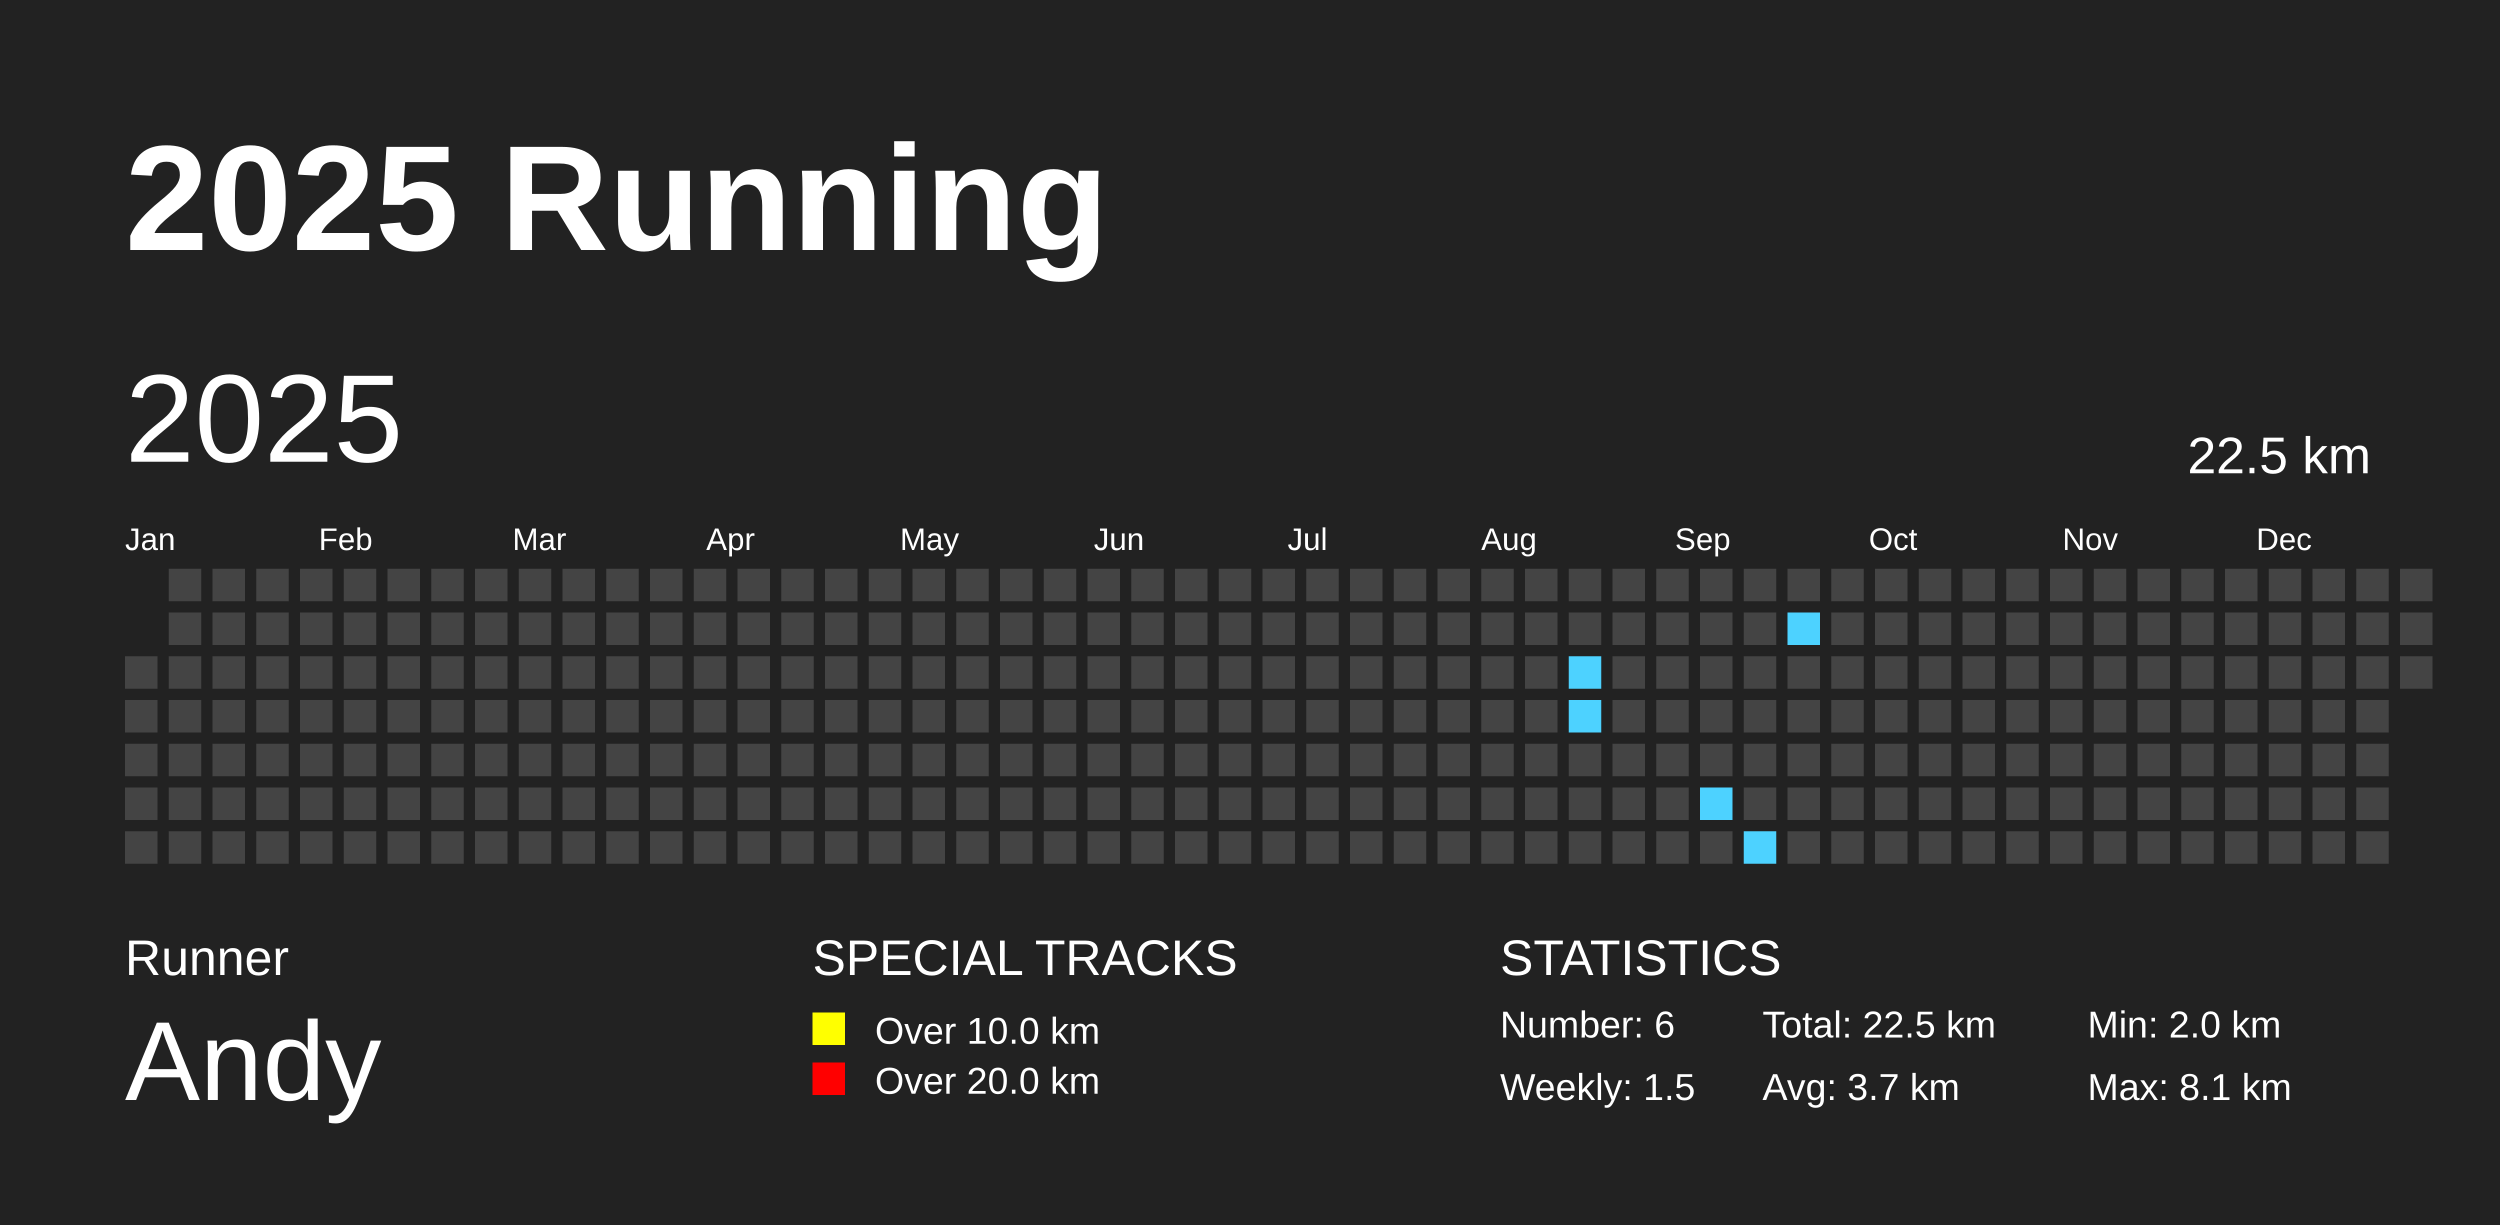
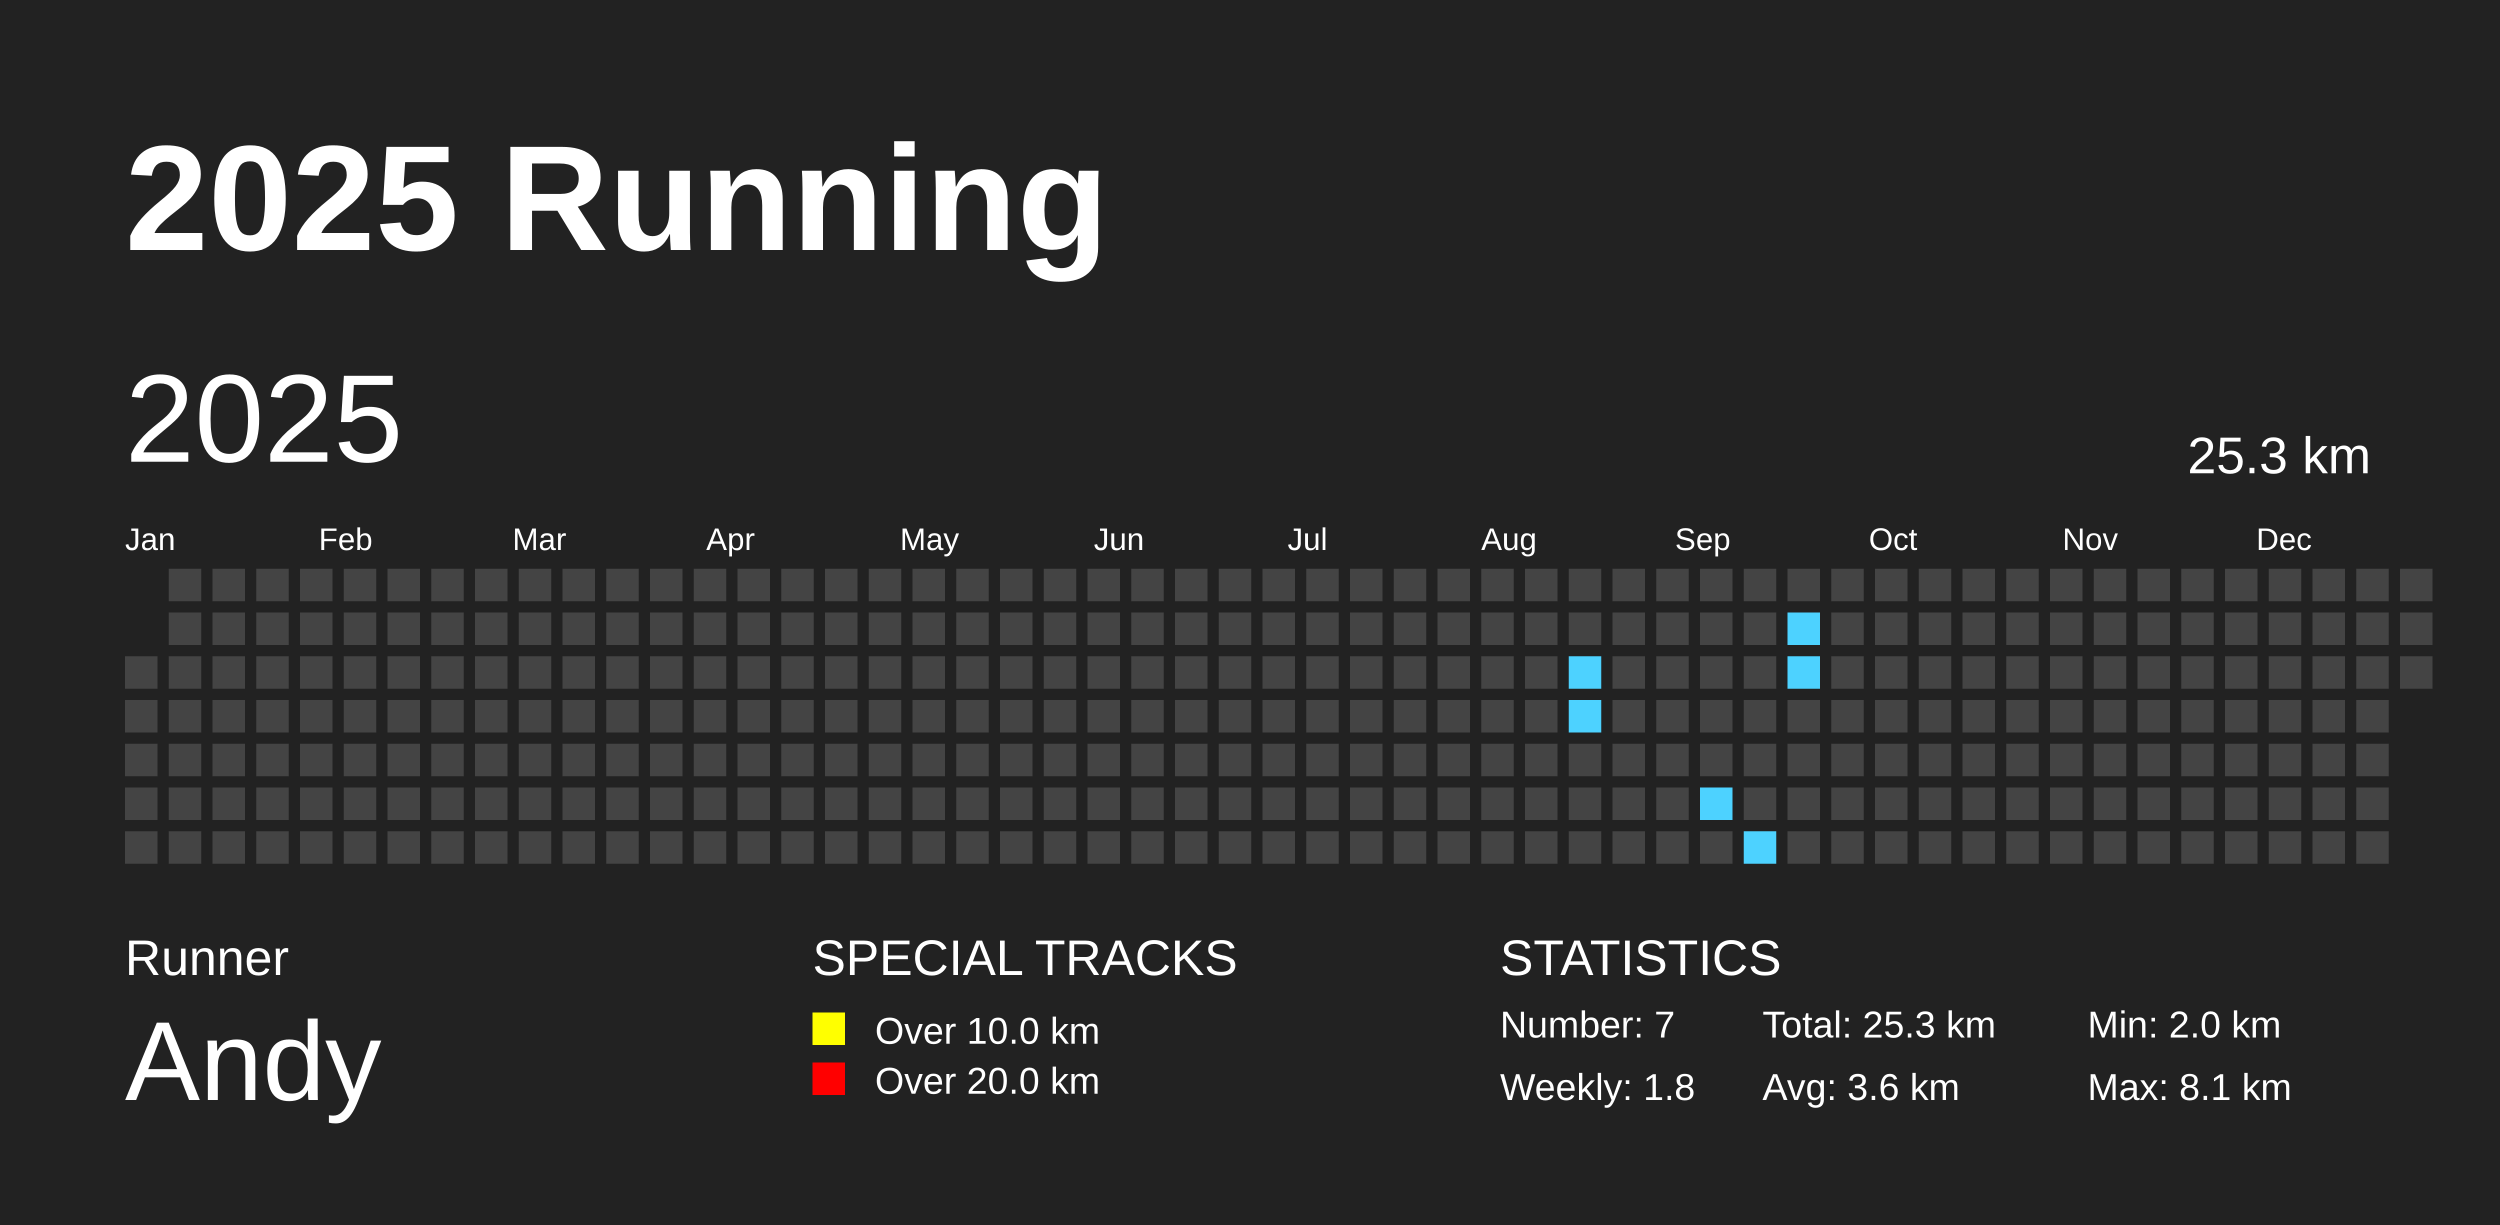
<svg xmlns="http://www.w3.org/2000/svg" baseProfile="full" height="98mm" version="1.1" viewBox="0,0,200,98" width="200mm">
  <defs />
  <rect fill="#222222" height="98" width="200" x="0" y="0" />
  <text fill="#FFFFFF" style="font-size:12px; font-family:Arial; font-weight:bold;" x="10" y="20">2025 Running</text>
  <text fill="#FFFFFF" style="font-size:4px; font-family:Arial" x="10" y="78">Runner</text>
  <text fill="#FFFFFF" style="font-size:9px; font-family:Arial" x="10" y="88">Andy</text>
  <text fill="#FFFFFF" style="font-size:4px; font-family:Arial" x="65" y="78">SPECIAL TRACKS</text>
  <rect fill="yellow" height="2.6" width="2.6" x="65" y="81" />
  <text fill="#FFFFFF" style="font-size:3px; font-family:Arial" x="70" y="83.5">Over 10.0 km</text>
  <rect fill="red" height="2.6" width="2.6" x="65" y="85" />
  <text fill="#FFFFFF" style="font-size:3px; font-family:Arial" x="70" y="87.5">Over 20.0 km</text>
  <text fill="#FFFFFF" style="font-size:4px; font-family:Arial" x="120" y="78">STATISTICS</text>
-   <text fill="#FFFFFF" style="font-size:3px; font-family:Arial" x="120" y="83">Number: 6</text>
-   <text fill="#FFFFFF" style="font-size:3px; font-family:Arial" x="120" y="88">Weekly: 1.5</text>
-   <text fill="#FFFFFF" style="font-size:3px; font-family:Arial" x="141" y="83">Total: 22.5 km</text>
-   <text fill="#FFFFFF" style="font-size:3px; font-family:Arial" x="141" y="88">Avg: 3.7 km</text>
+   <text fill="#FFFFFF" style="font-size:3px; font-family:Arial" x="120" y="83">Number: 7</text>
+   <text fill="#FFFFFF" style="font-size:3px; font-family:Arial" x="120" y="88">Weekly: 1.8</text>
+   <text fill="#FFFFFF" style="font-size:3px; font-family:Arial" x="141" y="83">Total: 25.3 km</text>
+   <text fill="#FFFFFF" style="font-size:3px; font-family:Arial" x="141" y="88">Avg: 3.6 km</text>
  <text fill="#FFFFFF" style="font-size:3px; font-family:Arial" x="167" y="83">Min: 2.0 km</text>
  <text fill="#FFFFFF" style="font-size:3px; font-family:Arial" x="167" y="88">Max: 8.1 km</text>
  <text dominant-baseline="hanging" fill="#FFFFFF" style="font-size:10.0px; font-family:Arial;" x="10" y="30">2025</text>
-   <text dominant-baseline="hanging" fill="#FFFFFF" style="font-size:4.125px; font-family:Arial;" x="175" y="35">22.5 km</text>
+   <text dominant-baseline="hanging" fill="#FFFFFF" style="font-size:4.125px; font-family:Arial;" x="175" y="35">25.3 km</text>
  <text fill="#FFFFFF" style="font-size:2.5px; font-family:Arial" x="10.0" y="44">Jan</text>
  <text fill="#FFFFFF" style="font-size:2.5px; font-family:Arial" x="25.5" y="44">Feb</text>
  <text fill="#FFFFFF" style="font-size:2.5px; font-family:Arial" x="41.0" y="44">Mar</text>
  <text fill="#FFFFFF" style="font-size:2.5px; font-family:Arial" x="56.5" y="44">Apr</text>
  <text fill="#FFFFFF" style="font-size:2.5px; font-family:Arial" x="72.0" y="44">May</text>
  <text fill="#FFFFFF" style="font-size:2.5px; font-family:Arial" x="87.5" y="44">Jun</text>
  <text fill="#FFFFFF" style="font-size:2.5px; font-family:Arial" x="103.0" y="44">Jul</text>
  <text fill="#FFFFFF" style="font-size:2.5px; font-family:Arial" x="118.5" y="44">Aug</text>
  <text fill="#FFFFFF" style="font-size:2.5px; font-family:Arial" x="134.0" y="44">Sep</text>
  <text fill="#FFFFFF" style="font-size:2.5px; font-family:Arial" x="149.5" y="44">Oct</text>
  <text fill="#FFFFFF" style="font-size:2.5px; font-family:Arial" x="165.0" y="44">Nov</text>
  <text fill="#FFFFFF" style="font-size:2.5px; font-family:Arial" x="180.5" y="44">Dec</text>
  <rect fill="#444444" height="2.6" width="2.6" x="10.0" y="52.5" />
  <rect fill="#444444" height="2.6" width="2.6" x="10.0" y="56.0" />
  <rect fill="#444444" height="2.6" width="2.6" x="10.0" y="59.5" />
  <rect fill="#444444" height="2.6" width="2.6" x="10.0" y="63.0" />
  <rect fill="#444444" height="2.6" width="2.6" x="10.0" y="66.5" />
  <rect fill="#444444" height="2.6" width="2.6" x="13.5" y="45.5" />
  <rect fill="#444444" height="2.6" width="2.6" x="13.5" y="49.0" />
  <rect fill="#444444" height="2.6" width="2.6" x="13.5" y="52.5" />
  <rect fill="#444444" height="2.6" width="2.6" x="13.5" y="56.0" />
  <rect fill="#444444" height="2.6" width="2.6" x="13.5" y="59.5" />
  <rect fill="#444444" height="2.6" width="2.6" x="13.5" y="63.0" />
  <rect fill="#444444" height="2.6" width="2.6" x="13.5" y="66.5" />
  <rect fill="#444444" height="2.6" width="2.6" x="17.0" y="45.5" />
  <rect fill="#444444" height="2.6" width="2.6" x="17.0" y="49.0" />
  <rect fill="#444444" height="2.6" width="2.6" x="17.0" y="52.5" />
  <rect fill="#444444" height="2.6" width="2.6" x="17.0" y="56.0" />
  <rect fill="#444444" height="2.6" width="2.6" x="17.0" y="59.5" />
  <rect fill="#444444" height="2.6" width="2.6" x="17.0" y="63.0" />
  <rect fill="#444444" height="2.6" width="2.6" x="17.0" y="66.5" />
  <rect fill="#444444" height="2.6" width="2.6" x="20.5" y="45.5" />
  <rect fill="#444444" height="2.6" width="2.6" x="20.5" y="49.0" />
  <rect fill="#444444" height="2.6" width="2.6" x="20.5" y="52.5" />
  <rect fill="#444444" height="2.6" width="2.6" x="20.5" y="56.0" />
  <rect fill="#444444" height="2.6" width="2.6" x="20.5" y="59.5" />
  <rect fill="#444444" height="2.6" width="2.6" x="20.5" y="63.0" />
  <rect fill="#444444" height="2.6" width="2.6" x="20.5" y="66.5" />
  <rect fill="#444444" height="2.6" width="2.6" x="24.0" y="45.5" />
  <rect fill="#444444" height="2.6" width="2.6" x="24.0" y="49.0" />
  <rect fill="#444444" height="2.6" width="2.6" x="24.0" y="52.5" />
  <rect fill="#444444" height="2.6" width="2.6" x="24.0" y="56.0" />
  <rect fill="#444444" height="2.6" width="2.6" x="24.0" y="59.5" />
  <rect fill="#444444" height="2.6" width="2.6" x="24.0" y="63.0" />
  <rect fill="#444444" height="2.6" width="2.6" x="24.0" y="66.5" />
  <rect fill="#444444" height="2.6" width="2.6" x="27.5" y="45.5" />
  <rect fill="#444444" height="2.6" width="2.6" x="27.5" y="49.0" />
  <rect fill="#444444" height="2.6" width="2.6" x="27.5" y="52.5" />
  <rect fill="#444444" height="2.6" width="2.6" x="27.5" y="56.0" />
  <rect fill="#444444" height="2.6" width="2.6" x="27.5" y="59.5" />
  <rect fill="#444444" height="2.6" width="2.6" x="27.5" y="63.0" />
  <rect fill="#444444" height="2.6" width="2.6" x="27.5" y="66.5" />
  <rect fill="#444444" height="2.6" width="2.6" x="31.0" y="45.5" />
  <rect fill="#444444" height="2.6" width="2.6" x="31.0" y="49.0" />
  <rect fill="#444444" height="2.6" width="2.6" x="31.0" y="52.5" />
  <rect fill="#444444" height="2.6" width="2.6" x="31.0" y="56.0" />
  <rect fill="#444444" height="2.6" width="2.6" x="31.0" y="59.5" />
  <rect fill="#444444" height="2.6" width="2.6" x="31.0" y="63.0" />
  <rect fill="#444444" height="2.6" width="2.6" x="31.0" y="66.5" />
  <rect fill="#444444" height="2.6" width="2.6" x="34.5" y="45.5" />
  <rect fill="#444444" height="2.6" width="2.6" x="34.5" y="49.0" />
  <rect fill="#444444" height="2.6" width="2.6" x="34.5" y="52.5" />
  <rect fill="#444444" height="2.6" width="2.6" x="34.5" y="56.0" />
  <rect fill="#444444" height="2.6" width="2.6" x="34.5" y="59.5" />
  <rect fill="#444444" height="2.6" width="2.6" x="34.5" y="63.0" />
  <rect fill="#444444" height="2.6" width="2.6" x="34.5" y="66.5" />
  <rect fill="#444444" height="2.6" width="2.6" x="38.0" y="45.5" />
  <rect fill="#444444" height="2.6" width="2.6" x="38.0" y="49.0" />
  <rect fill="#444444" height="2.6" width="2.6" x="38.0" y="52.5" />
  <rect fill="#444444" height="2.6" width="2.6" x="38.0" y="56.0" />
  <rect fill="#444444" height="2.6" width="2.6" x="38.0" y="59.5" />
  <rect fill="#444444" height="2.6" width="2.6" x="38.0" y="63.0" />
  <rect fill="#444444" height="2.6" width="2.6" x="38.0" y="66.5" />
  <rect fill="#444444" height="2.6" width="2.6" x="41.5" y="45.5" />
  <rect fill="#444444" height="2.6" width="2.6" x="41.5" y="49.0" />
  <rect fill="#444444" height="2.6" width="2.6" x="41.5" y="52.5" />
  <rect fill="#444444" height="2.6" width="2.6" x="41.5" y="56.0" />
  <rect fill="#444444" height="2.6" width="2.6" x="41.5" y="59.5" />
  <rect fill="#444444" height="2.6" width="2.6" x="41.5" y="63.0" />
  <rect fill="#444444" height="2.6" width="2.6" x="41.5" y="66.5" />
  <rect fill="#444444" height="2.6" width="2.6" x="45.0" y="45.5" />
  <rect fill="#444444" height="2.6" width="2.6" x="45.0" y="49.0" />
  <rect fill="#444444" height="2.6" width="2.6" x="45.0" y="52.5" />
  <rect fill="#444444" height="2.6" width="2.6" x="45.0" y="56.0" />
  <rect fill="#444444" height="2.6" width="2.6" x="45.0" y="59.5" />
  <rect fill="#444444" height="2.6" width="2.6" x="45.0" y="63.0" />
  <rect fill="#444444" height="2.6" width="2.6" x="45.0" y="66.5" />
  <rect fill="#444444" height="2.6" width="2.6" x="48.5" y="45.5" />
  <rect fill="#444444" height="2.6" width="2.6" x="48.5" y="49.0" />
  <rect fill="#444444" height="2.6" width="2.6" x="48.5" y="52.5" />
  <rect fill="#444444" height="2.6" width="2.6" x="48.5" y="56.0" />
  <rect fill="#444444" height="2.6" width="2.6" x="48.5" y="59.5" />
  <rect fill="#444444" height="2.6" width="2.6" x="48.5" y="63.0" />
  <rect fill="#444444" height="2.6" width="2.6" x="48.5" y="66.5" />
  <rect fill="#444444" height="2.6" width="2.6" x="52.0" y="45.5" />
  <rect fill="#444444" height="2.6" width="2.6" x="52.0" y="49.0" />
  <rect fill="#444444" height="2.6" width="2.6" x="52.0" y="52.5" />
  <rect fill="#444444" height="2.6" width="2.6" x="52.0" y="56.0" />
  <rect fill="#444444" height="2.6" width="2.6" x="52.0" y="59.5" />
  <rect fill="#444444" height="2.6" width="2.6" x="52.0" y="63.0" />
  <rect fill="#444444" height="2.6" width="2.6" x="52.0" y="66.5" />
  <rect fill="#444444" height="2.6" width="2.6" x="55.5" y="45.5" />
  <rect fill="#444444" height="2.6" width="2.6" x="55.5" y="49.0" />
  <rect fill="#444444" height="2.6" width="2.6" x="55.5" y="52.5" />
  <rect fill="#444444" height="2.6" width="2.6" x="55.5" y="56.0" />
  <rect fill="#444444" height="2.6" width="2.6" x="55.5" y="59.5" />
  <rect fill="#444444" height="2.6" width="2.6" x="55.5" y="63.0" />
  <rect fill="#444444" height="2.6" width="2.6" x="55.5" y="66.5" />
  <rect fill="#444444" height="2.6" width="2.6" x="59.0" y="45.5" />
  <rect fill="#444444" height="2.6" width="2.6" x="59.0" y="49.0" />
  <rect fill="#444444" height="2.6" width="2.6" x="59.0" y="52.5" />
  <rect fill="#444444" height="2.6" width="2.6" x="59.0" y="56.0" />
  <rect fill="#444444" height="2.6" width="2.6" x="59.0" y="59.5" />
  <rect fill="#444444" height="2.6" width="2.6" x="59.0" y="63.0" />
  <rect fill="#444444" height="2.6" width="2.6" x="59.0" y="66.5" />
  <rect fill="#444444" height="2.6" width="2.6" x="62.5" y="45.5" />
  <rect fill="#444444" height="2.6" width="2.6" x="62.5" y="49.0" />
  <rect fill="#444444" height="2.6" width="2.6" x="62.5" y="52.5" />
  <rect fill="#444444" height="2.6" width="2.6" x="62.5" y="56.0" />
  <rect fill="#444444" height="2.6" width="2.6" x="62.5" y="59.5" />
  <rect fill="#444444" height="2.6" width="2.6" x="62.5" y="63.0" />
  <rect fill="#444444" height="2.6" width="2.6" x="62.5" y="66.5" />
  <rect fill="#444444" height="2.6" width="2.6" x="66.0" y="45.5" />
  <rect fill="#444444" height="2.6" width="2.6" x="66.0" y="49.0" />
  <rect fill="#444444" height="2.6" width="2.6" x="66.0" y="52.5" />
  <rect fill="#444444" height="2.6" width="2.6" x="66.0" y="56.0" />
  <rect fill="#444444" height="2.6" width="2.6" x="66.0" y="59.5" />
  <rect fill="#444444" height="2.6" width="2.6" x="66.0" y="63.0" />
  <rect fill="#444444" height="2.6" width="2.6" x="66.0" y="66.5" />
  <rect fill="#444444" height="2.6" width="2.6" x="69.5" y="45.5" />
  <rect fill="#444444" height="2.6" width="2.6" x="69.5" y="49.0" />
  <rect fill="#444444" height="2.6" width="2.6" x="69.5" y="52.5" />
  <rect fill="#444444" height="2.6" width="2.6" x="69.5" y="56.0" />
  <rect fill="#444444" height="2.6" width="2.6" x="69.5" y="59.5" />
  <rect fill="#444444" height="2.6" width="2.6" x="69.5" y="63.0" />
  <rect fill="#444444" height="2.6" width="2.6" x="69.5" y="66.5" />
  <rect fill="#444444" height="2.6" width="2.6" x="73.0" y="45.5" />
  <rect fill="#444444" height="2.6" width="2.6" x="73.0" y="49.0" />
  <rect fill="#444444" height="2.6" width="2.6" x="73.0" y="52.5" />
  <rect fill="#444444" height="2.6" width="2.6" x="73.0" y="56.0" />
  <rect fill="#444444" height="2.6" width="2.6" x="73.0" y="59.5" />
  <rect fill="#444444" height="2.6" width="2.6" x="73.0" y="63.0" />
  <rect fill="#444444" height="2.6" width="2.6" x="73.0" y="66.5" />
  <rect fill="#444444" height="2.6" width="2.6" x="76.5" y="45.5" />
  <rect fill="#444444" height="2.6" width="2.6" x="76.5" y="49.0" />
  <rect fill="#444444" height="2.6" width="2.6" x="76.5" y="52.5" />
  <rect fill="#444444" height="2.6" width="2.6" x="76.5" y="56.0" />
  <rect fill="#444444" height="2.6" width="2.6" x="76.5" y="59.5" />
  <rect fill="#444444" height="2.6" width="2.6" x="76.5" y="63.0" />
  <rect fill="#444444" height="2.6" width="2.6" x="76.5" y="66.5" />
  <rect fill="#444444" height="2.6" width="2.6" x="80.0" y="45.5" />
  <rect fill="#444444" height="2.6" width="2.6" x="80.0" y="49.0" />
  <rect fill="#444444" height="2.6" width="2.6" x="80.0" y="52.5" />
  <rect fill="#444444" height="2.6" width="2.6" x="80.0" y="56.0" />
  <rect fill="#444444" height="2.6" width="2.6" x="80.0" y="59.5" />
  <rect fill="#444444" height="2.6" width="2.6" x="80.0" y="63.0" />
  <rect fill="#444444" height="2.6" width="2.6" x="80.0" y="66.5" />
  <rect fill="#444444" height="2.6" width="2.6" x="83.5" y="45.5" />
  <rect fill="#444444" height="2.6" width="2.6" x="83.5" y="49.0" />
  <rect fill="#444444" height="2.6" width="2.6" x="83.5" y="52.5" />
  <rect fill="#444444" height="2.6" width="2.6" x="83.5" y="56.0" />
  <rect fill="#444444" height="2.6" width="2.6" x="83.5" y="59.5" />
  <rect fill="#444444" height="2.6" width="2.6" x="83.5" y="63.0" />
  <rect fill="#444444" height="2.6" width="2.6" x="83.5" y="66.5" />
  <rect fill="#444444" height="2.6" width="2.6" x="87.0" y="45.5" />
  <rect fill="#444444" height="2.6" width="2.6" x="87.0" y="49.0" />
  <rect fill="#444444" height="2.6" width="2.6" x="87.0" y="52.5" />
  <rect fill="#444444" height="2.6" width="2.6" x="87.0" y="56.0" />
  <rect fill="#444444" height="2.6" width="2.6" x="87.0" y="59.5" />
  <rect fill="#444444" height="2.6" width="2.6" x="87.0" y="63.0" />
  <rect fill="#444444" height="2.6" width="2.6" x="87.0" y="66.5" />
  <rect fill="#444444" height="2.6" width="2.6" x="90.5" y="45.5" />
  <rect fill="#444444" height="2.6" width="2.6" x="90.5" y="49.0" />
  <rect fill="#444444" height="2.6" width="2.6" x="90.5" y="52.5" />
  <rect fill="#444444" height="2.6" width="2.6" x="90.5" y="56.0" />
  <rect fill="#444444" height="2.6" width="2.6" x="90.5" y="59.5" />
  <rect fill="#444444" height="2.6" width="2.6" x="90.5" y="63.0" />
  <rect fill="#444444" height="2.6" width="2.6" x="90.5" y="66.5" />
  <rect fill="#444444" height="2.6" width="2.6" x="94.0" y="45.5" />
  <rect fill="#444444" height="2.6" width="2.6" x="94.0" y="49.0" />
  <rect fill="#444444" height="2.6" width="2.6" x="94.0" y="52.5" />
  <rect fill="#444444" height="2.6" width="2.6" x="94.0" y="56.0" />
  <rect fill="#444444" height="2.6" width="2.6" x="94.0" y="59.5" />
  <rect fill="#444444" height="2.6" width="2.6" x="94.0" y="63.0" />
  <rect fill="#444444" height="2.6" width="2.6" x="94.0" y="66.5" />
  <rect fill="#444444" height="2.6" width="2.6" x="97.5" y="45.5" />
  <rect fill="#444444" height="2.6" width="2.6" x="97.5" y="49.0" />
  <rect fill="#444444" height="2.6" width="2.6" x="97.5" y="52.5" />
  <rect fill="#444444" height="2.6" width="2.6" x="97.5" y="56.0" />
  <rect fill="#444444" height="2.6" width="2.6" x="97.5" y="59.5" />
  <rect fill="#444444" height="2.6" width="2.6" x="97.5" y="63.0" />
  <rect fill="#444444" height="2.6" width="2.6" x="97.5" y="66.5" />
  <rect fill="#444444" height="2.6" width="2.6" x="101.0" y="45.5" />
  <rect fill="#444444" height="2.6" width="2.6" x="101.0" y="49.0" />
  <rect fill="#444444" height="2.6" width="2.6" x="101.0" y="52.5" />
  <rect fill="#444444" height="2.6" width="2.6" x="101.0" y="56.0" />
  <rect fill="#444444" height="2.6" width="2.6" x="101.0" y="59.5" />
  <rect fill="#444444" height="2.6" width="2.6" x="101.0" y="63.0" />
  <rect fill="#444444" height="2.6" width="2.6" x="101.0" y="66.5" />
  <rect fill="#444444" height="2.6" width="2.6" x="104.5" y="45.5" />
  <rect fill="#444444" height="2.6" width="2.6" x="104.5" y="49.0" />
  <rect fill="#444444" height="2.6" width="2.6" x="104.5" y="52.5" />
  <rect fill="#444444" height="2.6" width="2.6" x="104.5" y="56.0" />
  <rect fill="#444444" height="2.6" width="2.6" x="104.5" y="59.5" />
  <rect fill="#444444" height="2.6" width="2.6" x="104.5" y="63.0" />
  <rect fill="#444444" height="2.6" width="2.6" x="104.5" y="66.5" />
  <rect fill="#444444" height="2.6" width="2.6" x="108.0" y="45.5" />
  <rect fill="#444444" height="2.6" width="2.6" x="108.0" y="49.0" />
  <rect fill="#444444" height="2.6" width="2.6" x="108.0" y="52.5" />
  <rect fill="#444444" height="2.6" width="2.6" x="108.0" y="56.0" />
  <rect fill="#444444" height="2.6" width="2.6" x="108.0" y="59.5" />
  <rect fill="#444444" height="2.6" width="2.6" x="108.0" y="63.0" />
  <rect fill="#444444" height="2.6" width="2.6" x="108.0" y="66.5" />
  <rect fill="#444444" height="2.6" width="2.6" x="111.5" y="45.5" />
  <rect fill="#444444" height="2.6" width="2.6" x="111.5" y="49.0" />
  <rect fill="#444444" height="2.6" width="2.6" x="111.5" y="52.5" />
  <rect fill="#444444" height="2.6" width="2.6" x="111.5" y="56.0" />
  <rect fill="#444444" height="2.6" width="2.6" x="111.5" y="59.5" />
  <rect fill="#444444" height="2.6" width="2.6" x="111.5" y="63.0" />
  <rect fill="#444444" height="2.6" width="2.6" x="111.5" y="66.5" />
  <rect fill="#444444" height="2.6" width="2.6" x="115.0" y="45.5" />
  <rect fill="#444444" height="2.6" width="2.6" x="115.0" y="49.0" />
  <rect fill="#444444" height="2.6" width="2.6" x="115.0" y="52.5" />
  <rect fill="#444444" height="2.6" width="2.6" x="115.0" y="56.0" />
  <rect fill="#444444" height="2.6" width="2.6" x="115.0" y="59.5" />
  <rect fill="#444444" height="2.6" width="2.6" x="115.0" y="63.0" />
  <rect fill="#444444" height="2.6" width="2.6" x="115.0" y="66.5" />
  <rect fill="#444444" height="2.6" width="2.6" x="118.5" y="45.5" />
  <rect fill="#444444" height="2.6" width="2.6" x="118.5" y="49.0" />
  <rect fill="#444444" height="2.6" width="2.6" x="118.5" y="52.5" />
  <rect fill="#444444" height="2.6" width="2.6" x="118.5" y="56.0" />
  <rect fill="#444444" height="2.6" width="2.6" x="118.5" y="59.5" />
  <rect fill="#444444" height="2.6" width="2.6" x="118.5" y="63.0" />
  <rect fill="#444444" height="2.6" width="2.6" x="118.5" y="66.5" />
  <rect fill="#444444" height="2.6" width="2.6" x="122.0" y="45.5" />
  <rect fill="#444444" height="2.6" width="2.6" x="122.0" y="49.0" />
  <rect fill="#444444" height="2.6" width="2.6" x="122.0" y="52.5" />
  <rect fill="#444444" height="2.6" width="2.6" x="122.0" y="56.0" />
  <rect fill="#444444" height="2.6" width="2.6" x="122.0" y="59.5" />
  <rect fill="#444444" height="2.6" width="2.6" x="122.0" y="63.0" />
  <rect fill="#444444" height="2.6" width="2.6" x="122.0" y="66.5" />
  <rect fill="#444444" height="2.6" width="2.6" x="125.5" y="45.5" />
  <rect fill="#444444" height="2.6" width="2.6" x="125.5" y="49.0" />
  <rect fill="#4DD2FF" height="2.6" width="2.6" x="125.5" y="52.5" />
  <rect fill="#4DD2FF" height="2.6" width="2.6" x="125.5" y="56.0" />
  <rect fill="#444444" height="2.6" width="2.6" x="125.5" y="59.5" />
  <rect fill="#444444" height="2.6" width="2.6" x="125.5" y="63.0" />
  <rect fill="#444444" height="2.6" width="2.6" x="125.5" y="66.5" />
  <rect fill="#444444" height="2.6" width="2.6" x="129.0" y="45.5" />
  <rect fill="#444444" height="2.6" width="2.6" x="129.0" y="49.0" />
  <rect fill="#444444" height="2.6" width="2.6" x="129.0" y="52.5" />
  <rect fill="#444444" height="2.6" width="2.6" x="129.0" y="56.0" />
  <rect fill="#444444" height="2.6" width="2.6" x="129.0" y="59.5" />
  <rect fill="#444444" height="2.6" width="2.6" x="129.0" y="63.0" />
  <rect fill="#444444" height="2.6" width="2.6" x="129.0" y="66.5" />
  <rect fill="#444444" height="2.6" width="2.6" x="132.5" y="45.5" />
  <rect fill="#444444" height="2.6" width="2.6" x="132.5" y="49.0" />
  <rect fill="#444444" height="2.6" width="2.6" x="132.5" y="52.5" />
  <rect fill="#444444" height="2.6" width="2.6" x="132.5" y="56.0" />
  <rect fill="#444444" height="2.6" width="2.6" x="132.5" y="59.5" />
  <rect fill="#444444" height="2.6" width="2.6" x="132.5" y="63.0" />
  <rect fill="#444444" height="2.6" width="2.6" x="132.5" y="66.5" />
  <rect fill="#444444" height="2.6" width="2.6" x="136.0" y="45.5" />
  <rect fill="#444444" height="2.6" width="2.6" x="136.0" y="49.0" />
  <rect fill="#444444" height="2.6" width="2.6" x="136.0" y="52.5" />
  <rect fill="#444444" height="2.6" width="2.6" x="136.0" y="56.0" />
  <rect fill="#444444" height="2.6" width="2.6" x="136.0" y="59.5" />
  <rect fill="#4DD2FF" height="2.6" width="2.6" x="136.0" y="63.0" />
  <rect fill="#444444" height="2.6" width="2.6" x="136.0" y="66.5" />
  <rect fill="#444444" height="2.6" width="2.6" x="139.5" y="45.5" />
  <rect fill="#444444" height="2.6" width="2.6" x="139.5" y="49.0" />
  <rect fill="#444444" height="2.6" width="2.6" x="139.5" y="52.5" />
  <rect fill="#444444" height="2.6" width="2.6" x="139.5" y="56.0" />
  <rect fill="#444444" height="2.6" width="2.6" x="139.5" y="59.5" />
  <rect fill="#444444" height="2.6" width="2.6" x="139.5" y="63.0" />
  <rect fill="#4DD2FF" height="2.6" width="2.6" x="139.5" y="66.5" />
  <rect fill="#444444" height="2.6" width="2.6" x="143.0" y="45.5" />
  <rect fill="#4DD2FF" height="2.6" width="2.6" x="143.0" y="49.0" />
-   <rect fill="#444444" height="2.6" width="2.6" x="143.0" y="52.5" />
+   <rect fill="#4DD2FF" height="2.6" width="2.6" x="143.0" y="52.5" />
  <rect fill="#444444" height="2.6" width="2.6" x="143.0" y="56.0" />
  <rect fill="#444444" height="2.6" width="2.6" x="143.0" y="59.5" />
  <rect fill="#444444" height="2.6" width="2.6" x="143.0" y="63.0" />
  <rect fill="#444444" height="2.6" width="2.6" x="143.0" y="66.5" />
  <rect fill="#444444" height="2.6" width="2.6" x="146.5" y="45.5" />
  <rect fill="#444444" height="2.6" width="2.6" x="146.5" y="49.0" />
  <rect fill="#444444" height="2.6" width="2.6" x="146.5" y="52.5" />
  <rect fill="#444444" height="2.6" width="2.6" x="146.5" y="56.0" />
  <rect fill="#444444" height="2.6" width="2.6" x="146.5" y="59.5" />
  <rect fill="#444444" height="2.6" width="2.6" x="146.5" y="63.0" />
  <rect fill="#444444" height="2.6" width="2.6" x="146.5" y="66.5" />
  <rect fill="#444444" height="2.6" width="2.6" x="150.0" y="45.5" />
  <rect fill="#444444" height="2.6" width="2.6" x="150.0" y="49.0" />
  <rect fill="#444444" height="2.6" width="2.6" x="150.0" y="52.5" />
  <rect fill="#444444" height="2.6" width="2.6" x="150.0" y="56.0" />
  <rect fill="#444444" height="2.6" width="2.6" x="150.0" y="59.5" />
  <rect fill="#444444" height="2.6" width="2.6" x="150.0" y="63.0" />
  <rect fill="#444444" height="2.6" width="2.6" x="150.0" y="66.5" />
  <rect fill="#444444" height="2.6" width="2.6" x="153.5" y="45.5" />
  <rect fill="#444444" height="2.6" width="2.6" x="153.5" y="49.0" />
  <rect fill="#444444" height="2.6" width="2.6" x="153.5" y="52.5" />
  <rect fill="#444444" height="2.6" width="2.6" x="153.5" y="56.0" />
  <rect fill="#444444" height="2.6" width="2.6" x="153.5" y="59.5" />
  <rect fill="#444444" height="2.6" width="2.6" x="153.5" y="63.0" />
  <rect fill="#444444" height="2.6" width="2.6" x="153.5" y="66.5" />
  <rect fill="#444444" height="2.6" width="2.6" x="157.0" y="45.5" />
  <rect fill="#444444" height="2.6" width="2.6" x="157.0" y="49.0" />
  <rect fill="#444444" height="2.6" width="2.6" x="157.0" y="52.5" />
  <rect fill="#444444" height="2.6" width="2.6" x="157.0" y="56.0" />
  <rect fill="#444444" height="2.6" width="2.6" x="157.0" y="59.5" />
  <rect fill="#444444" height="2.6" width="2.6" x="157.0" y="63.0" />
  <rect fill="#444444" height="2.6" width="2.6" x="157.0" y="66.5" />
  <rect fill="#444444" height="2.6" width="2.6" x="160.5" y="45.5" />
  <rect fill="#444444" height="2.6" width="2.6" x="160.5" y="49.0" />
  <rect fill="#444444" height="2.6" width="2.6" x="160.5" y="52.5" />
  <rect fill="#444444" height="2.6" width="2.6" x="160.5" y="56.0" />
  <rect fill="#444444" height="2.6" width="2.6" x="160.5" y="59.5" />
  <rect fill="#444444" height="2.6" width="2.6" x="160.5" y="63.0" />
  <rect fill="#444444" height="2.6" width="2.6" x="160.5" y="66.5" />
  <rect fill="#444444" height="2.6" width="2.6" x="164.0" y="45.5" />
  <rect fill="#444444" height="2.6" width="2.6" x="164.0" y="49.0" />
  <rect fill="#444444" height="2.6" width="2.6" x="164.0" y="52.5" />
  <rect fill="#444444" height="2.6" width="2.6" x="164.0" y="56.0" />
  <rect fill="#444444" height="2.6" width="2.6" x="164.0" y="59.5" />
  <rect fill="#444444" height="2.6" width="2.6" x="164.0" y="63.0" />
  <rect fill="#444444" height="2.6" width="2.6" x="164.0" y="66.5" />
  <rect fill="#444444" height="2.6" width="2.6" x="167.5" y="45.5" />
  <rect fill="#444444" height="2.6" width="2.6" x="167.5" y="49.0" />
  <rect fill="#444444" height="2.6" width="2.6" x="167.5" y="52.5" />
  <rect fill="#444444" height="2.6" width="2.6" x="167.5" y="56.0" />
  <rect fill="#444444" height="2.6" width="2.6" x="167.5" y="59.5" />
  <rect fill="#444444" height="2.6" width="2.6" x="167.5" y="63.0" />
  <rect fill="#444444" height="2.6" width="2.6" x="167.5" y="66.5" />
  <rect fill="#444444" height="2.6" width="2.6" x="171.0" y="45.5" />
  <rect fill="#444444" height="2.6" width="2.6" x="171.0" y="49.0" />
  <rect fill="#444444" height="2.6" width="2.6" x="171.0" y="52.5" />
  <rect fill="#444444" height="2.6" width="2.6" x="171.0" y="56.0" />
  <rect fill="#444444" height="2.6" width="2.6" x="171.0" y="59.5" />
  <rect fill="#444444" height="2.6" width="2.6" x="171.0" y="63.0" />
  <rect fill="#444444" height="2.6" width="2.6" x="171.0" y="66.5" />
  <rect fill="#444444" height="2.6" width="2.6" x="174.5" y="45.5" />
  <rect fill="#444444" height="2.6" width="2.6" x="174.5" y="49.0" />
  <rect fill="#444444" height="2.6" width="2.6" x="174.5" y="52.5" />
  <rect fill="#444444" height="2.6" width="2.6" x="174.5" y="56.0" />
  <rect fill="#444444" height="2.6" width="2.6" x="174.5" y="59.5" />
  <rect fill="#444444" height="2.6" width="2.6" x="174.5" y="63.0" />
  <rect fill="#444444" height="2.6" width="2.6" x="174.5" y="66.5" />
  <rect fill="#444444" height="2.6" width="2.6" x="178.0" y="45.5" />
  <rect fill="#444444" height="2.6" width="2.6" x="178.0" y="49.0" />
  <rect fill="#444444" height="2.6" width="2.6" x="178.0" y="52.5" />
  <rect fill="#444444" height="2.6" width="2.6" x="178.0" y="56.0" />
  <rect fill="#444444" height="2.6" width="2.6" x="178.0" y="59.5" />
  <rect fill="#444444" height="2.6" width="2.6" x="178.0" y="63.0" />
  <rect fill="#444444" height="2.6" width="2.6" x="178.0" y="66.5" />
  <rect fill="#444444" height="2.6" width="2.6" x="181.5" y="45.5" />
  <rect fill="#444444" height="2.6" width="2.6" x="181.5" y="49.0" />
  <rect fill="#444444" height="2.6" width="2.6" x="181.5" y="52.5" />
  <rect fill="#444444" height="2.6" width="2.6" x="181.5" y="56.0" />
  <rect fill="#444444" height="2.6" width="2.6" x="181.5" y="59.5" />
  <rect fill="#444444" height="2.6" width="2.6" x="181.5" y="63.0" />
  <rect fill="#444444" height="2.6" width="2.6" x="181.5" y="66.5" />
  <rect fill="#444444" height="2.6" width="2.6" x="185.0" y="45.5" />
  <rect fill="#444444" height="2.6" width="2.6" x="185.0" y="49.0" />
  <rect fill="#444444" height="2.6" width="2.6" x="185.0" y="52.5" />
  <rect fill="#444444" height="2.6" width="2.6" x="185.0" y="56.0" />
  <rect fill="#444444" height="2.6" width="2.6" x="185.0" y="59.5" />
  <rect fill="#444444" height="2.6" width="2.6" x="185.0" y="63.0" />
  <rect fill="#444444" height="2.6" width="2.6" x="185.0" y="66.5" />
  <rect fill="#444444" height="2.6" width="2.6" x="188.5" y="45.5" />
  <rect fill="#444444" height="2.6" width="2.6" x="188.5" y="49.0" />
  <rect fill="#444444" height="2.6" width="2.6" x="188.5" y="52.5" />
  <rect fill="#444444" height="2.6" width="2.6" x="188.5" y="56.0" />
  <rect fill="#444444" height="2.6" width="2.6" x="188.5" y="59.5" />
  <rect fill="#444444" height="2.6" width="2.6" x="188.5" y="63.0" />
  <rect fill="#444444" height="2.6" width="2.6" x="188.5" y="66.5" />
  <rect fill="#444444" height="2.6" width="2.6" x="192.0" y="45.5" />
  <rect fill="#444444" height="2.6" width="2.6" x="192.0" y="49.0" />
  <rect fill="#444444" height="2.6" width="2.6" x="192.0" y="52.5" />
</svg>
